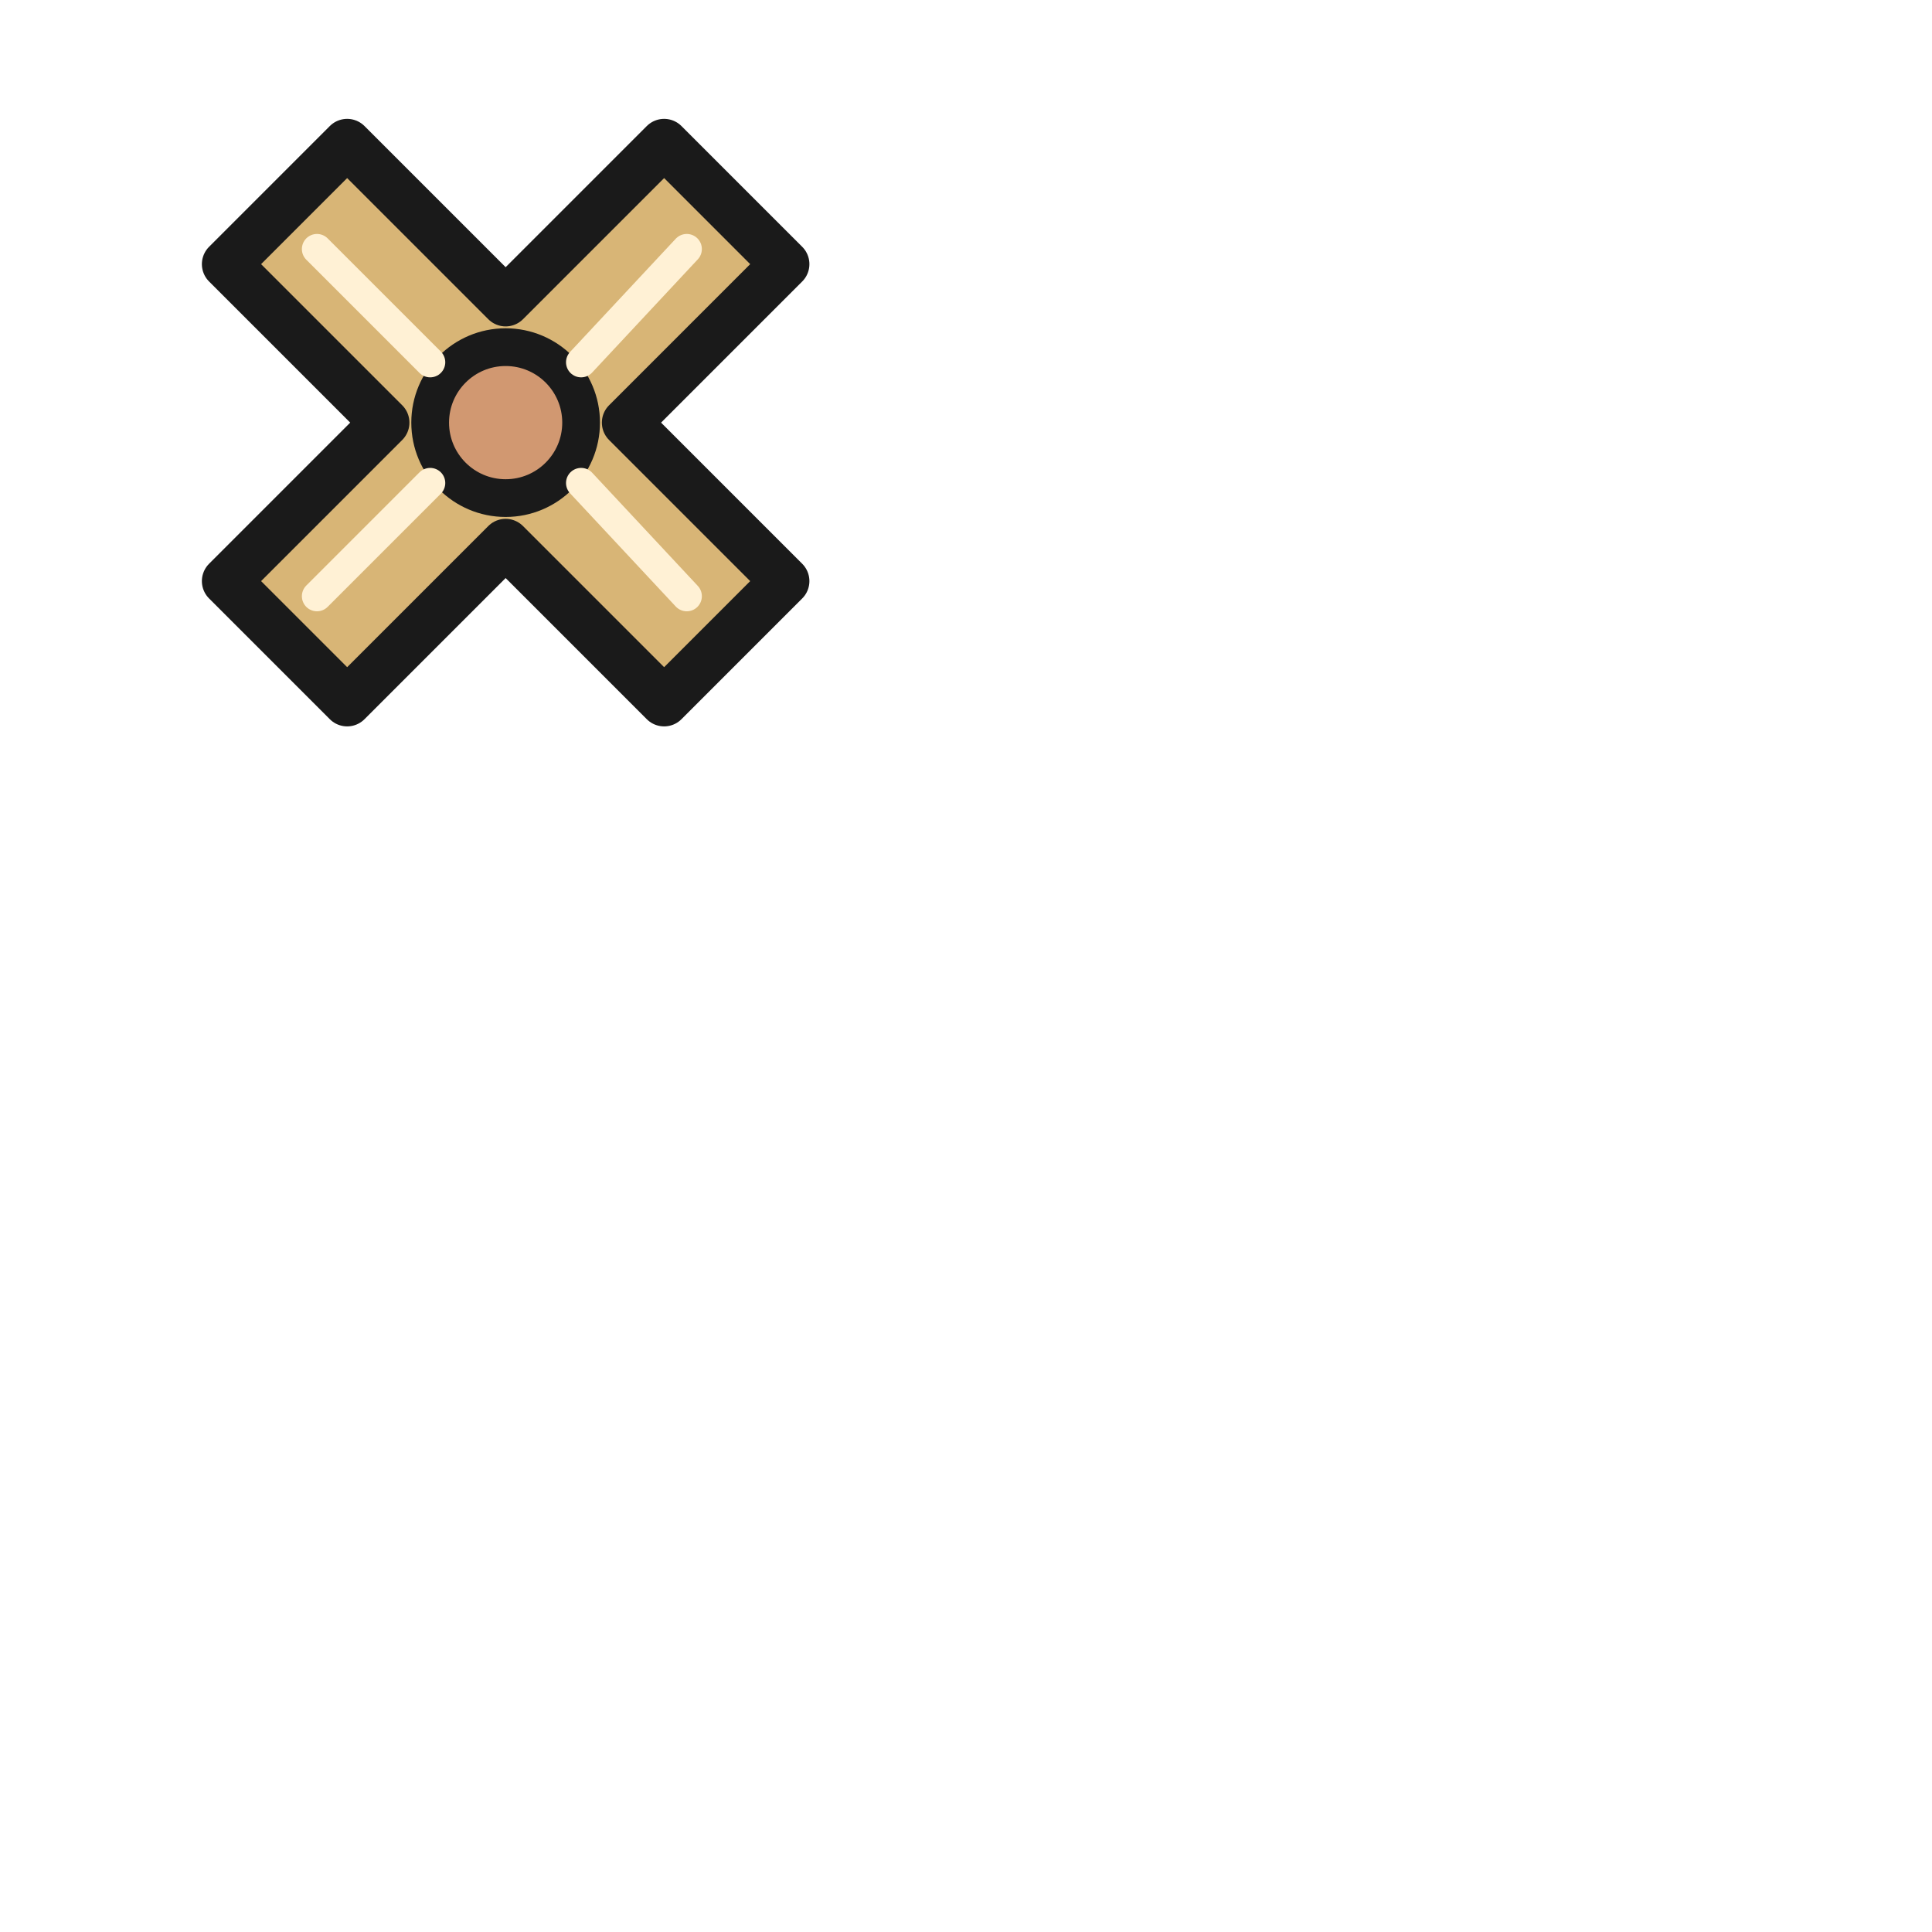
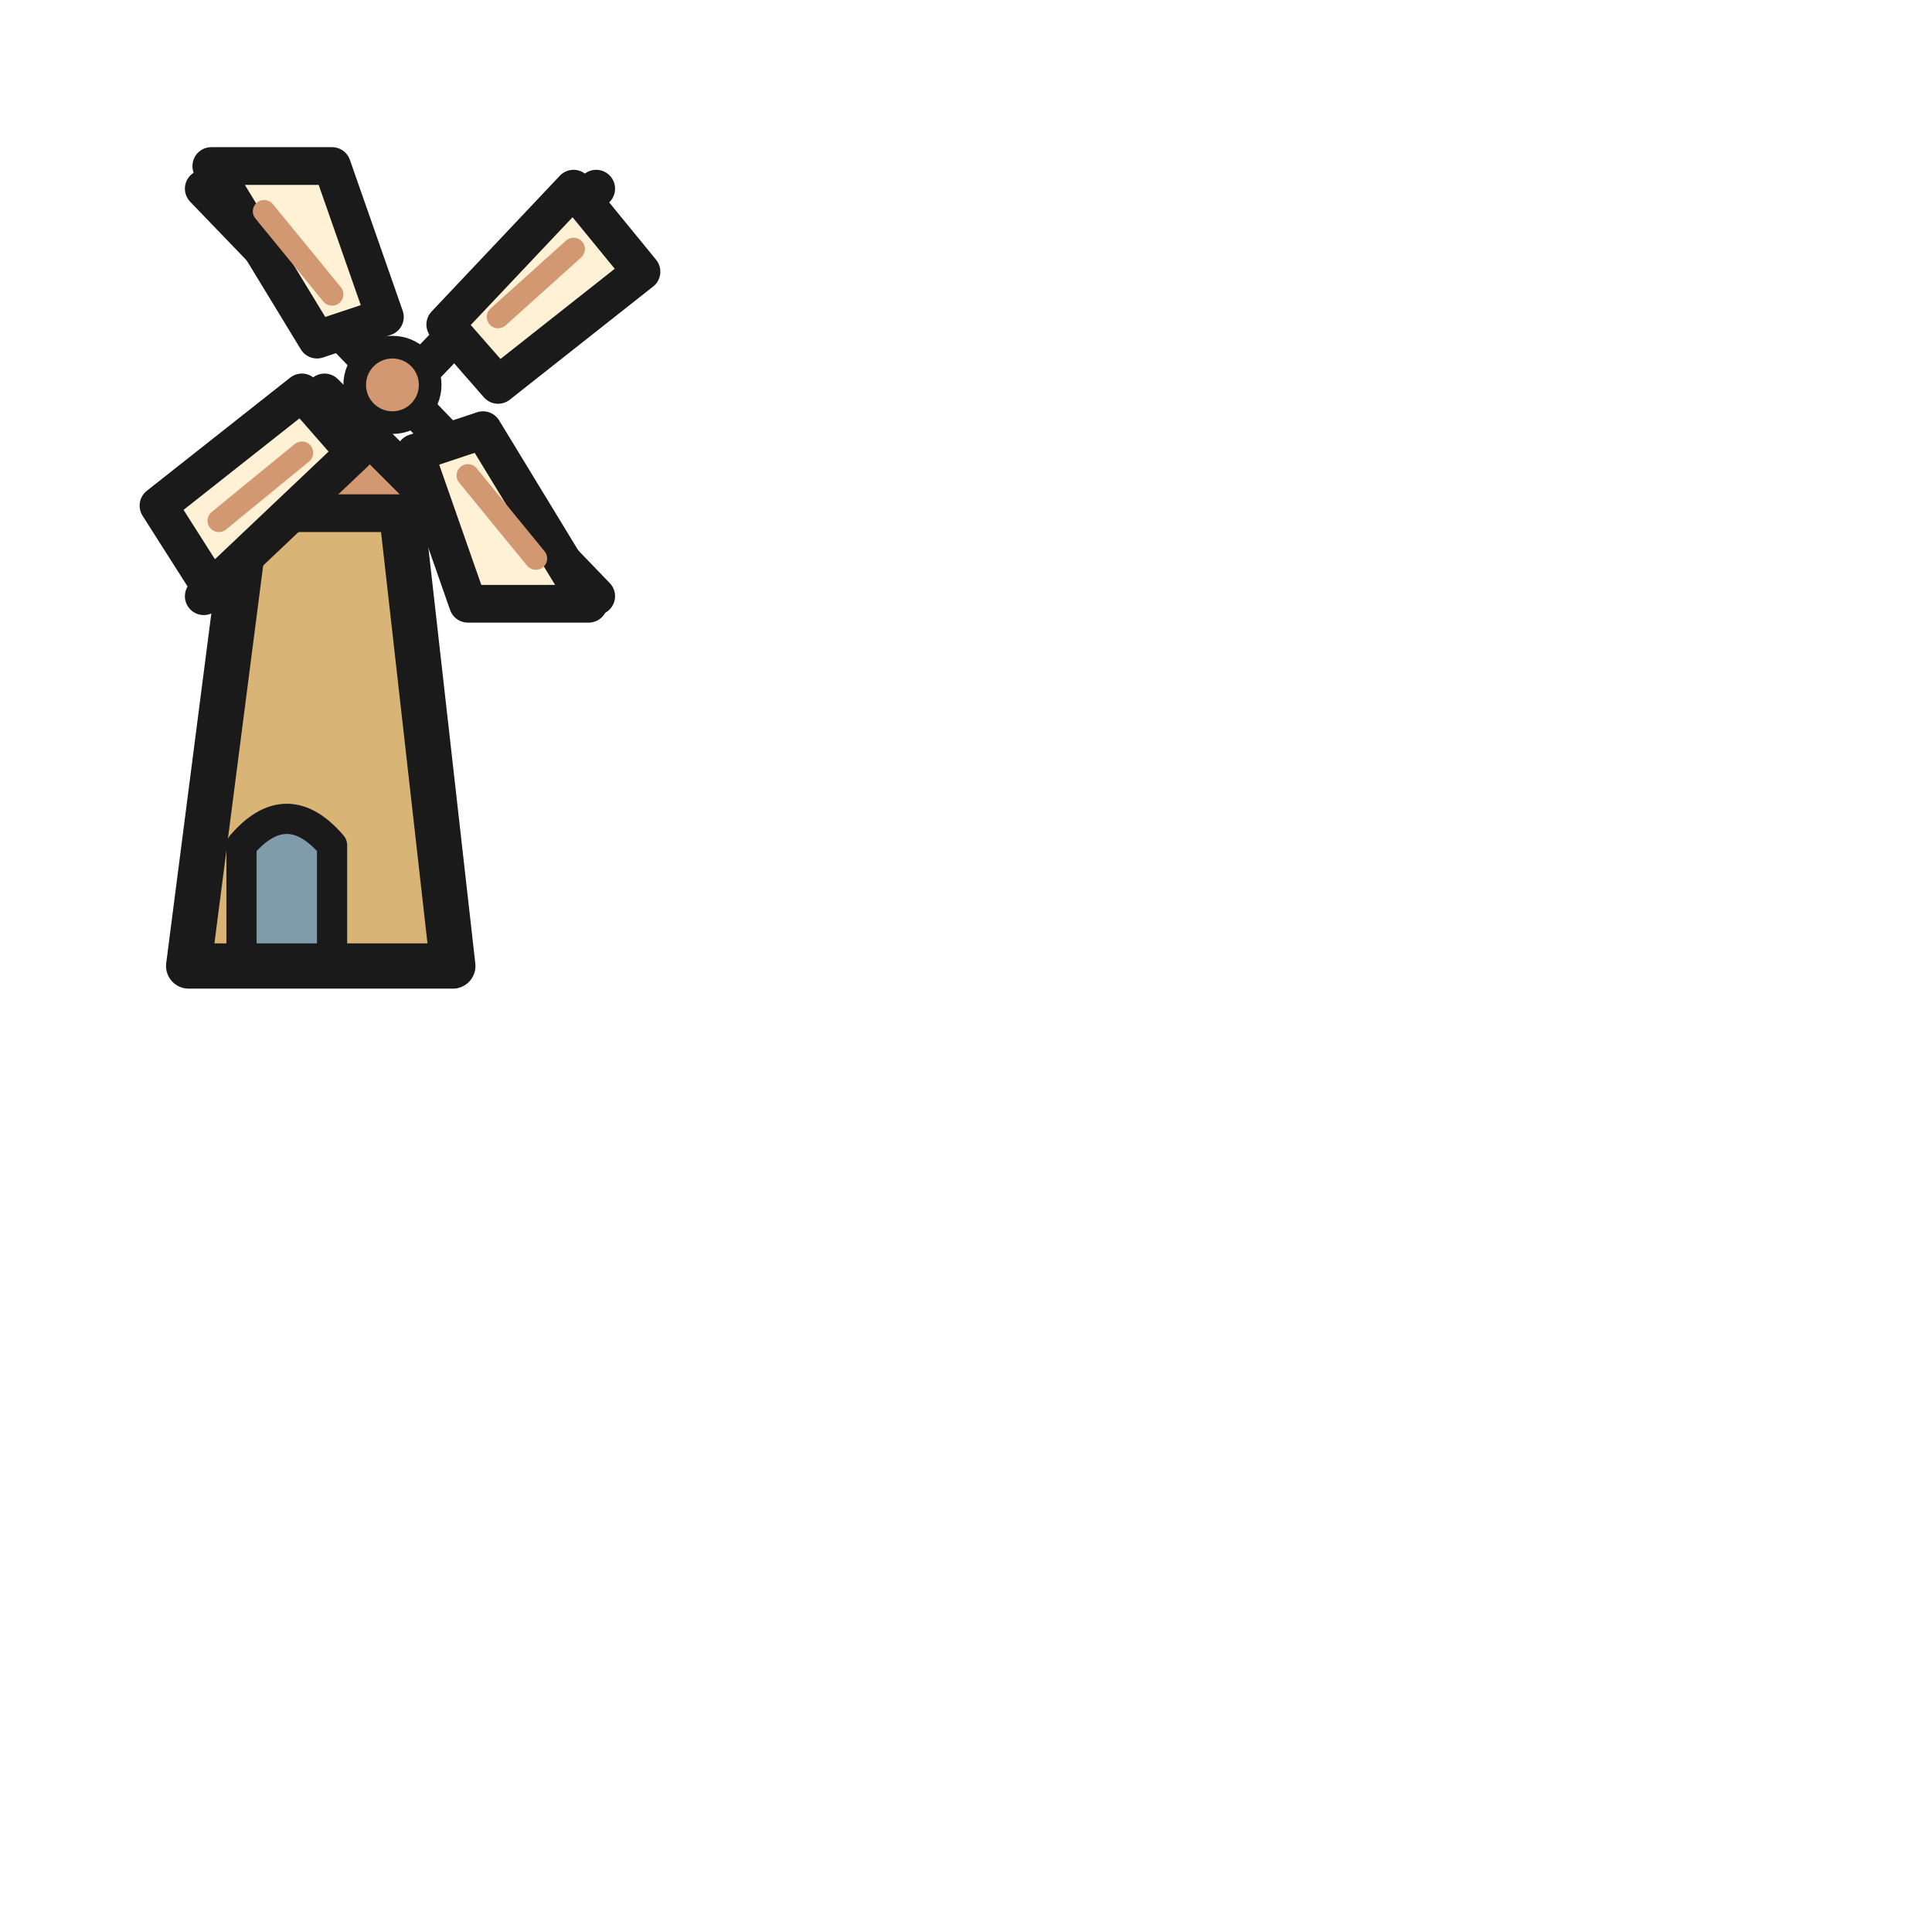
<svg xmlns="http://www.w3.org/2000/svg" width="256" height="256" viewBox="0 0 256 256">
-   <path d="M67 40 L46 19 L30 35 L51 56 L30 77 L46 93 L67 72 L88 93 L104 77 L83 56 L104 35 L88 19 Z" fill="#d8b576" stroke="#1a1a1a" stroke-width="6.5" stroke-linecap="round" stroke-linejoin="round" />
-   <circle cx="67" cy="56" r="10" fill="#d19871" stroke="#1a1a1a" stroke-width="5" />
-   <path d="M42 33 L57 48 M91 33 L77 48 M42 79 L57 64 M91 79 L77 64" fill="none" stroke="#fff1d5" stroke-width="4" stroke-linecap="round" stroke-linejoin="round" />
+   <path d="M33 66 L53 66 L60 128 L25 128 Z" fill="#d8b576" stroke="#1a1a1a" stroke-width="6" stroke-linecap="round" stroke-linejoin="round" />
+   <path d="M28 68 L43 52 L59 68 Z" fill="#d19871" stroke="#1a1a1a" stroke-width="5" stroke-linecap="round" stroke-linejoin="round" />
+   <path d="M32 127 L32 112 Q38 105 44 112 L44 127 Z" fill="#809ba9" stroke="#1a1a1a" stroke-width="4" stroke-linecap="round" stroke-linejoin="round" />
+   <path d="M27 25 L79 79 M27 79 L79 25" fill="none" stroke="#1a1a1a" stroke-width="5" stroke-linecap="round" stroke-linejoin="round" />
+   <path d="M28 22 L44 22 L51 42 L42 45 Z M76 25 L85 36 L66 51 L59 43 Z M78 80 L62 80 L55 60 L64 57 Z M28 78 L21 67 L40 52 L47 60 Z" fill="#fff1d5" stroke="#1a1a1a" stroke-width="5" stroke-linecap="round" stroke-linejoin="round" />
+   <path d="M35 28 L44 39 M76 33 L66 42 M71 74 L62 63 M29 69 L40 60" fill="none" stroke="#d19871" stroke-width="3" stroke-linecap="round" stroke-linejoin="round" />
+   <circle cx="52" cy="51" r="5" fill="#d19871" stroke="#1a1a1a" stroke-width="3" />
</svg>
